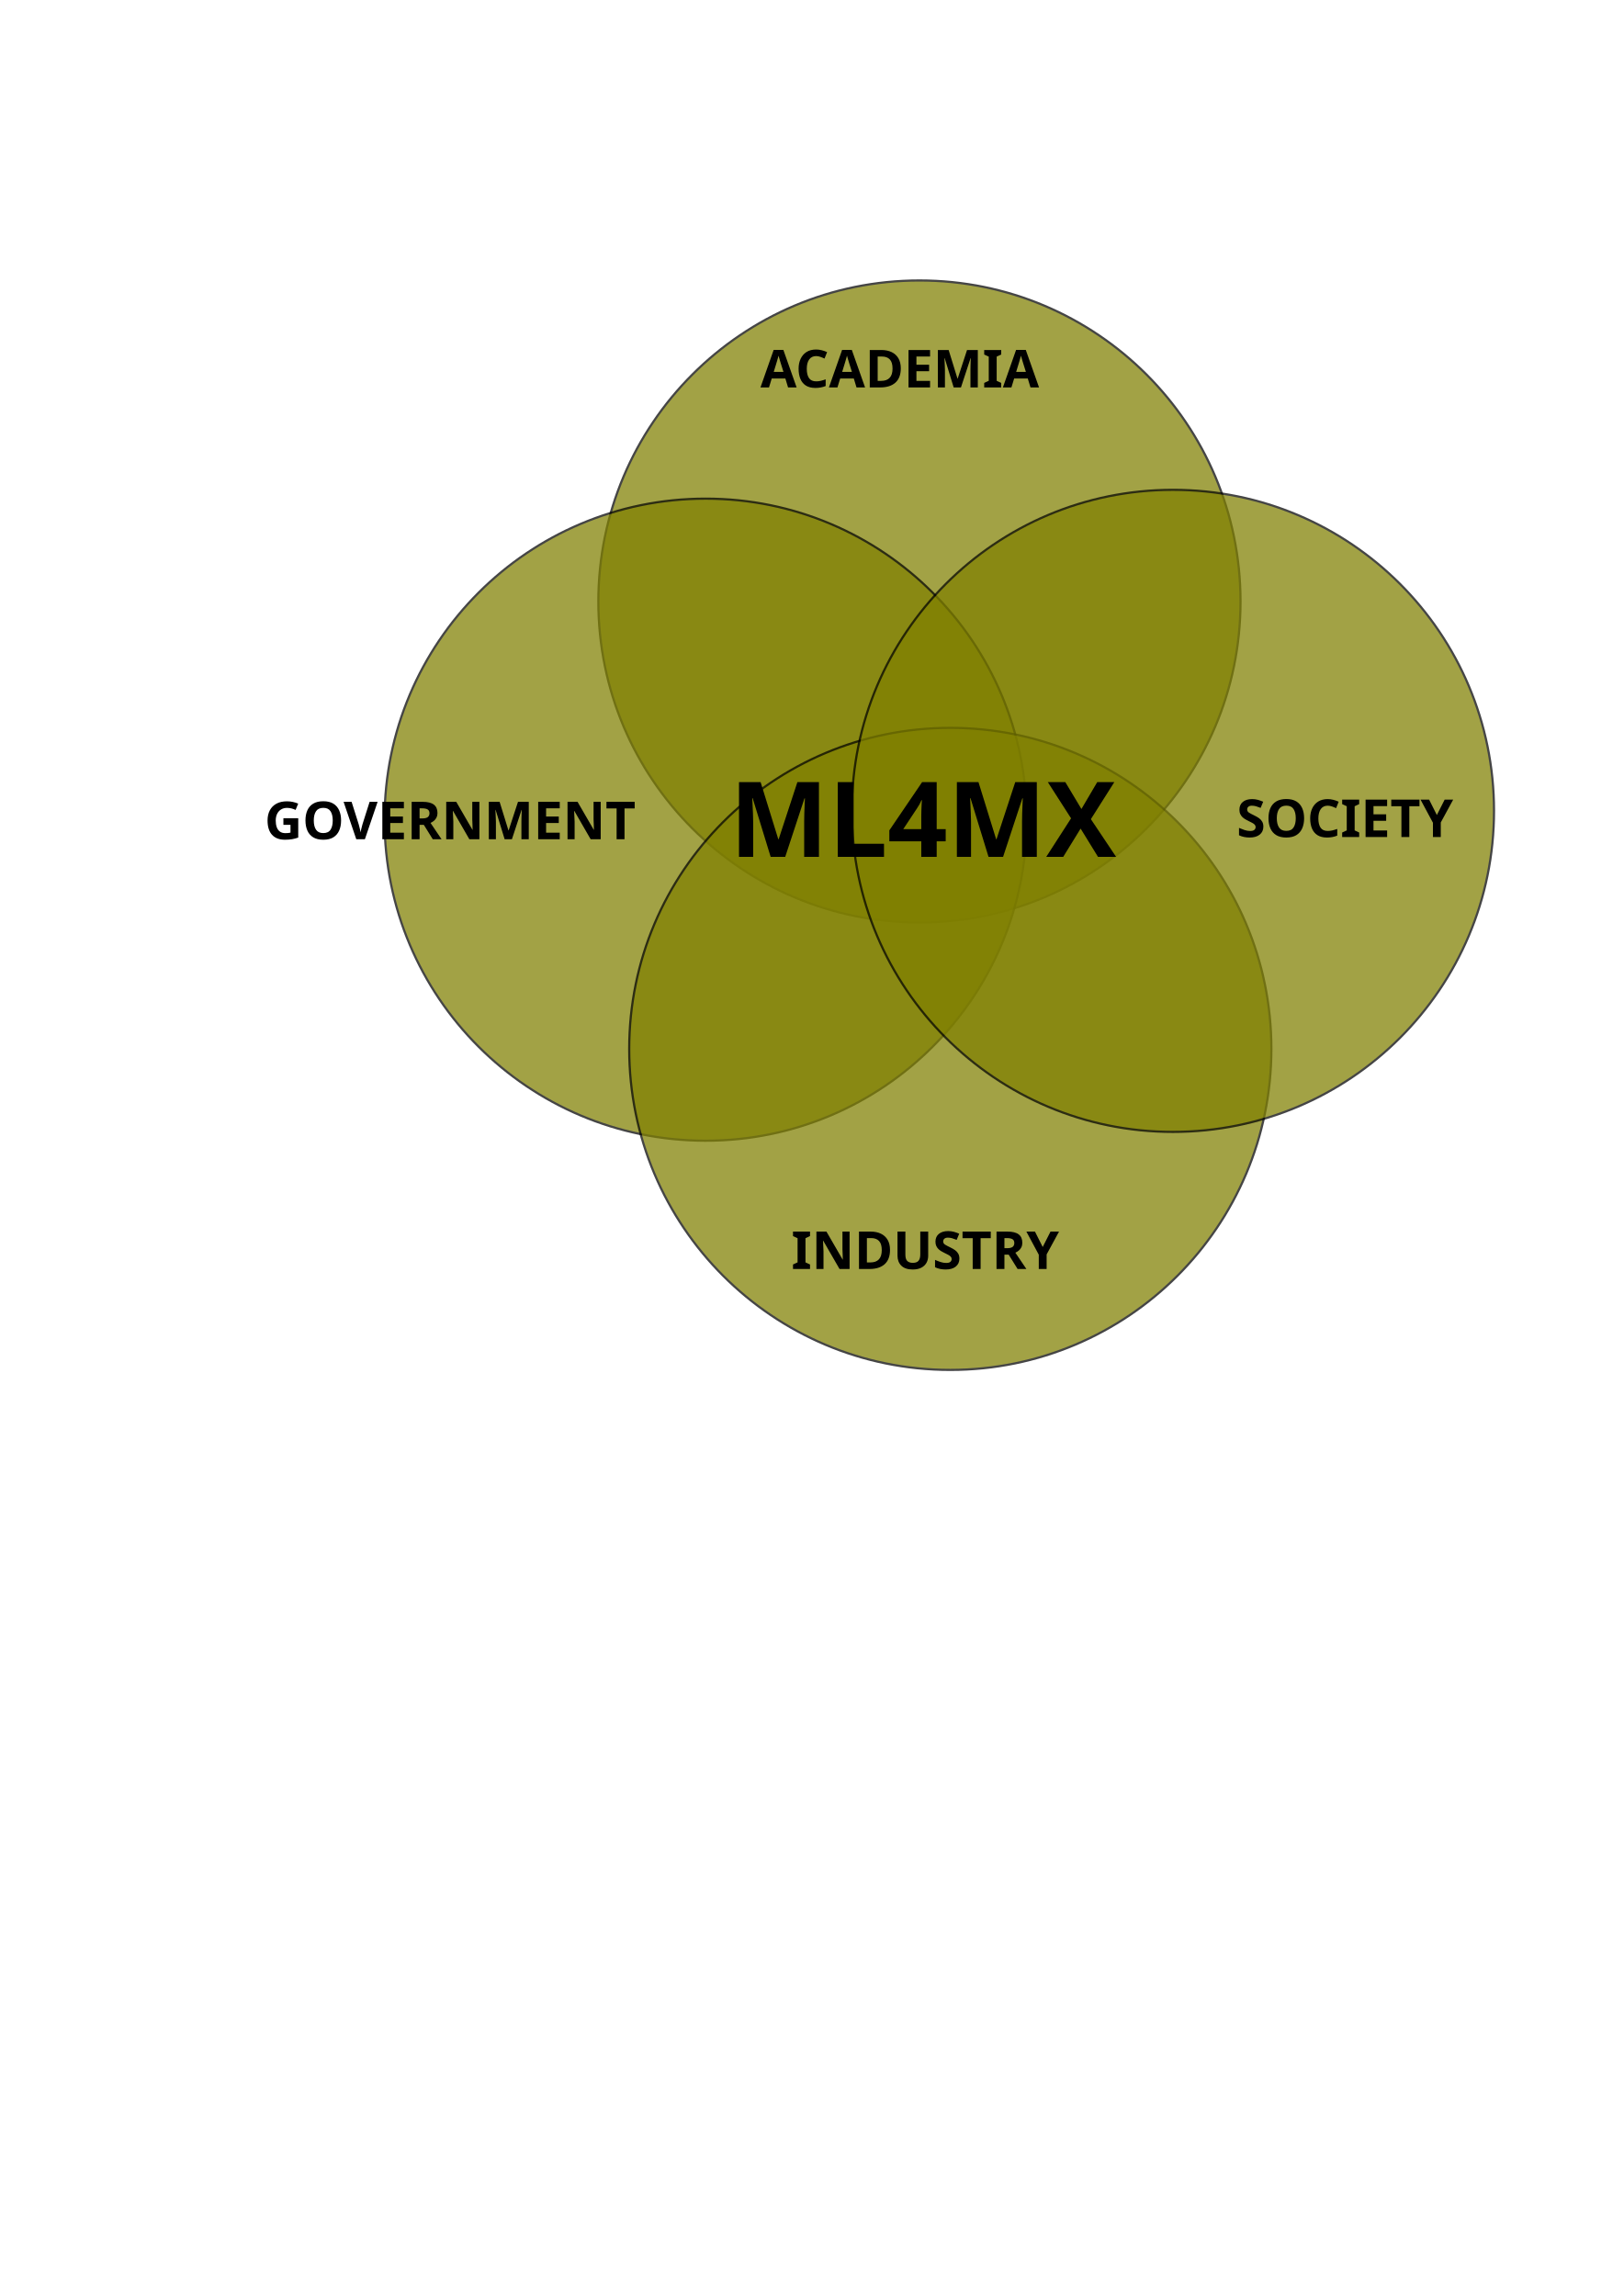
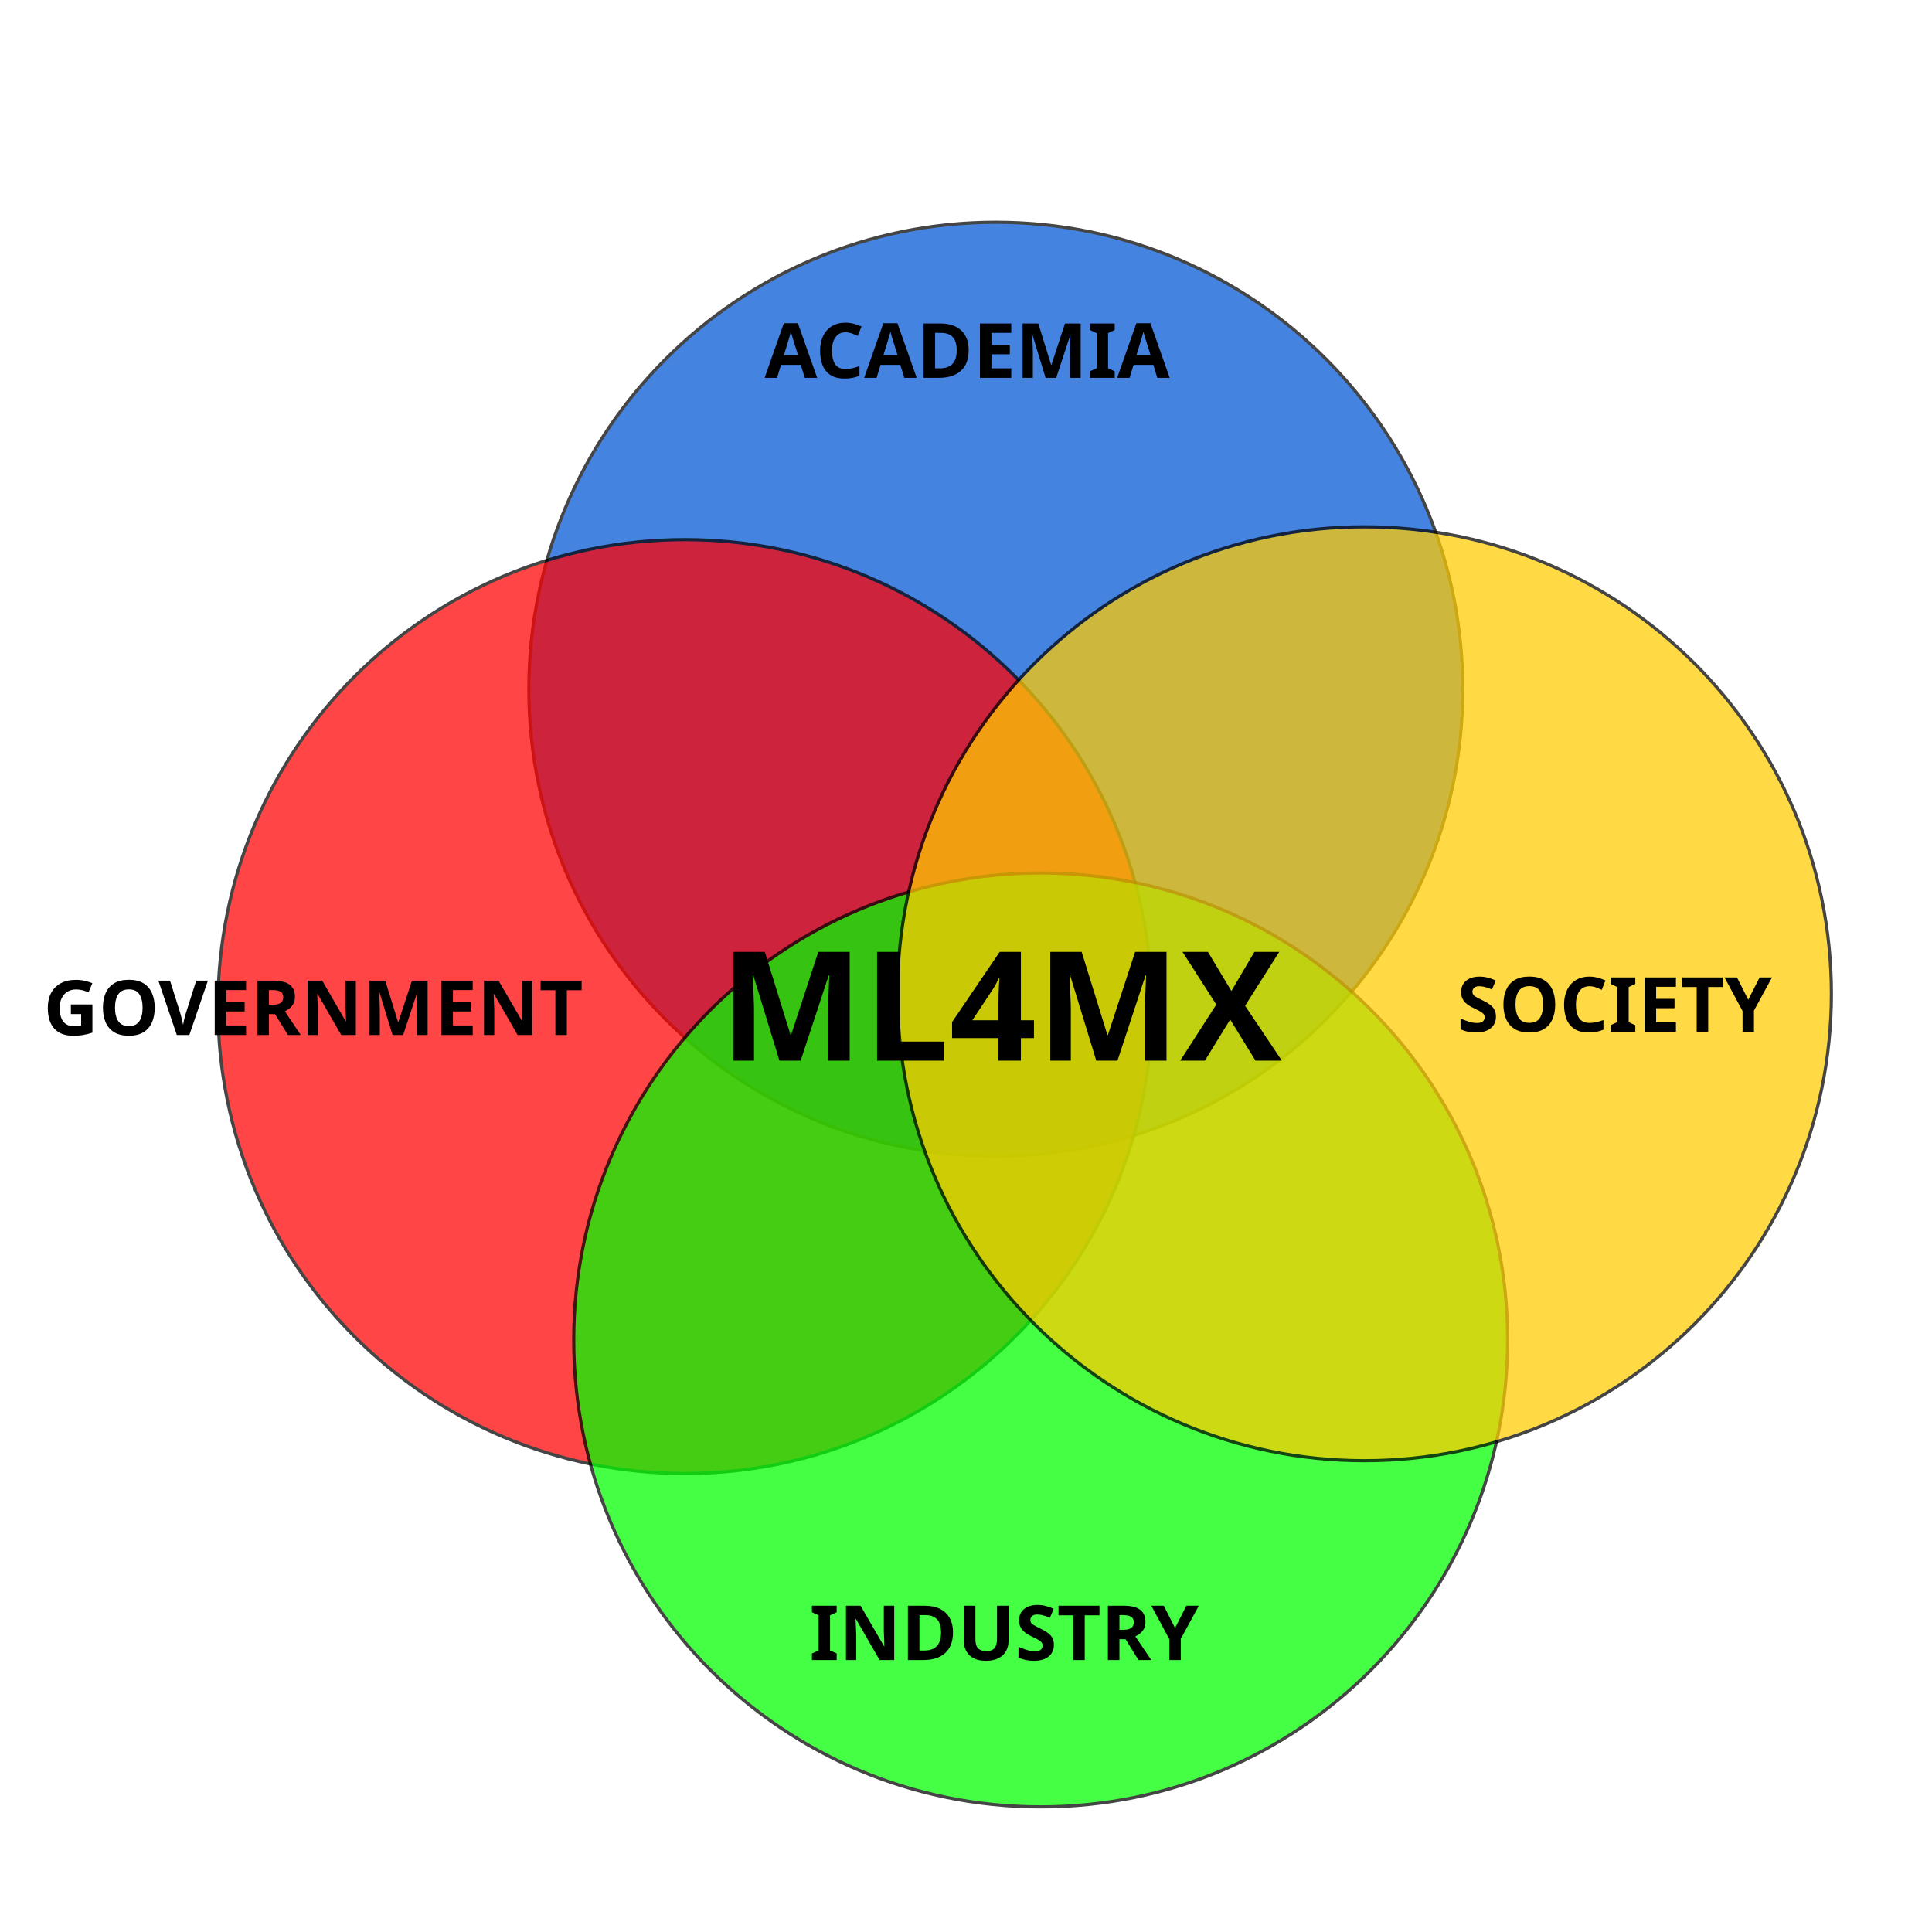
- <svg xmlns="http://www.w3.org/2000/svg" width="744.094" height="1052.362" id="svg2" version="1.1">
+ <svg xmlns="http://www.w3.org/2000/svg" width="450" height="450" id="svg2" version="1.1">
  <defs id="defs4" />
-   <g id="layer1">
-     <path style="opacity:0.728;fill:#808000;fill-opacity:1;stroke:#000000;stroke-width:1;stroke-miterlimit:4;stroke-opacity:1;stroke-dasharray:none" id="path2985" d="m 420,342.362 a 147.143,147.143 0 1 1 -294.286,0 147.143,147.143 0 1 1 294.286,0 z" transform="translate(148.4924,-66.67006)" />
-     <text xml:space="preserve" style="font-size:40px;font-style:normal;font-weight:normal;line-height:125%;letter-spacing:0px;word-spacing:0px;fill:#000000;fill-opacity:1;stroke:none;font-family:Sans" x="348.503" y="177.57" id="text2987">
-       <tspan id="tspan2989" x="348.503" y="177.57" style="font-size:24px;font-weight:bold;-inkscape-font-specification:Sans Bold">ACADEMIA</tspan>
+   <g id="layer1" transform="translate(0,-602.3622)">
+     <path style="opacity:0.728;fill:#0055d4;fill-opacity:1;stroke:#000000;stroke-width:1;stroke-miterlimit:4;stroke-opacity:1;stroke-dasharray:none" id="path2985" d="m 420,342.362 a 147.143,147.143 0 1 1 -294.286,0 147.143,147.143 0 1 1 294.286,0 z" transform="matrix(0.7391429,0,0,0.7391429,30.26101,509.8381)" />
+     <text xml:space="preserve" style="font-size:29.566px;font-style:normal;font-weight:normal;line-height:125%;letter-spacing:0px;word-spacing:0px;fill:#000000;fill-opacity:1;stroke:none;font-family:Sans" x="178.097" y="690.367" id="text2987">
+       <tspan id="tspan2989" x="178.097" y="690.367" style="font-size:17.739px;font-weight:bold;-inkscape-font-specification:Sans Bold">ACADEMIA</tspan>
    </text>
-     <path transform="translate(50.50763,33.33504)" d="m 420,342.362 a 147.143,147.143 0 1 1 -294.286,0 147.143,147.143 0 1 1 294.286,0 z" id="path2991" style="opacity:0.728;fill:#808000;fill-opacity:1;stroke:#000000;stroke-width:1;stroke-miterlimit:4;stroke-opacity:1;stroke-dasharray:none" />
-     <text id="text2993" y="384.651" x="121.218" style="font-size:40px;font-style:normal;font-weight:normal;line-height:125%;letter-spacing:0px;word-spacing:0px;fill:#000000;fill-opacity:1;stroke:none;font-family:Sans" xml:space="preserve">
-       <tspan y="384.651" x="121.218" id="tspan2995" style="font-size:24px;font-weight:bold;-inkscape-font-specification:Sans Bold">GOVERNMENT</tspan>
+     <path transform="matrix(0.7391429,0,0,0.7391429,-42.16376,583.7562)" d="m 420,342.362 a 147.143,147.143 0 1 1 -294.286,0 147.143,147.143 0 1 1 294.286,0 z" id="path2991" style="opacity:0.728;fill:#ff0000;fill-opacity:1;stroke:#000000;stroke-width:1;stroke-miterlimit:4;stroke-opacity:1;stroke-dasharray:none" />
+     <text id="text2993" y="843.429" x="10.102" style="font-size:29.566px;font-style:normal;font-weight:normal;line-height:125%;letter-spacing:0px;word-spacing:0px;fill:#000000;fill-opacity:1;stroke:none;font-family:Sans" xml:space="preserve">
+       <tspan y="843.429" x="10.102" id="tspan2995" style="font-size:17.739px;font-weight:bold;-inkscape-font-specification:Sans Bold">GOVERNMENT</tspan>
    </text>
-     <path transform="translate(162.6346,138.3909)" d="m 420,342.362 a 147.143,147.143 0 1 1 -294.286,0 147.143,147.143 0 1 1 294.286,0 z" id="path3001" style="opacity:0.728;fill:#808000;fill-opacity:1;stroke:#000000;stroke-width:1;stroke-miterlimit:4;stroke-opacity:1;stroke-dasharray:none" />
-     <text id="text2997" y="581.631" x="362.645" style="font-size:40px;font-style:normal;font-weight:normal;line-height:125%;letter-spacing:0px;word-spacing:0px;fill:#000000;fill-opacity:1;stroke:none;font-family:Sans" xml:space="preserve">
-       <tspan style="font-size:24px;font-weight:bold;-inkscape-font-specification:Sans Bold" y="581.631" x="362.645" id="tspan2999">INDUSTRY</tspan>
+     <path transform="matrix(0.7391429,0,0,0.7391429,40.71407,661.4075)" d="m 420,342.362 a 147.143,147.143 0 1 1 -294.286,0 147.143,147.143 0 1 1 294.286,0 z" id="path3001" style="opacity:0.728;fill:#00ff00;fill-opacity:1;stroke:#000000;stroke-width:1;stroke-miterlimit:4;stroke-opacity:1;stroke-dasharray:none" />
+     <text id="text2997" y="989.025" x="188.55" style="font-size:29.566px;font-style:normal;font-weight:normal;line-height:125%;letter-spacing:0px;word-spacing:0px;fill:#000000;fill-opacity:1;stroke:none;font-family:Sans" xml:space="preserve">
+       <tspan style="font-size:17.739px;font-weight:bold;-inkscape-font-specification:Sans Bold" y="989.025" x="188.55" id="tspan2999">INDUSTRY</tspan>
    </text>
-     <path style="opacity:0.728;fill:#808000;fill-opacity:1;stroke:#000000;stroke-width:1;stroke-miterlimit:4;stroke-opacity:1;stroke-dasharray:none" id="path3007" d="m 420,342.362 a 147.143,147.143 0 1 1 -294.286,0 147.143,147.143 0 1 1 294.286,0 z" transform="translate(264.66,29.29443)" />
-     <text xml:space="preserve" style="font-size:40px;font-style:normal;font-weight:normal;line-height:125%;letter-spacing:0px;word-spacing:0px;fill:#000000;fill-opacity:1;stroke:none;font-family:Sans" x="566.696" y="383.641" id="text3003">
-       <tspan id="tspan3005" x="566.696" y="383.641" style="font-size:24px;font-weight:bold;-inkscape-font-specification:Sans Bold">SOCIETY</tspan>
+     <path style="opacity:0.728;fill:#ffcc00;fill-opacity:1;stroke:#000000;stroke-width:1;stroke-miterlimit:4;stroke-opacity:1;stroke-dasharray:none" id="path3007" d="m 420,342.362 a 147.143,147.143 0 1 1 -294.286,0 147.143,147.143 0 1 1 294.286,0 z" transform="matrix(0.7391429,0,0,0.7391429,116.1254,580.7696)" />
+     <text xml:space="preserve" style="font-size:29.566px;font-style:normal;font-weight:normal;line-height:125%;letter-spacing:0px;word-spacing:0px;fill:#000000;fill-opacity:1;stroke:none;font-family:Sans" x="339.373" y="842.683" id="text3003">
+       <tspan id="tspan3005" x="339.373" y="842.683" style="font-size:17.739px;font-weight:bold;-inkscape-font-specification:Sans Bold">SOCIETY</tspan>
    </text>
-     <text xml:space="preserve" style="font-size:40px;font-style:normal;font-weight:normal;line-height:125%;letter-spacing:0px;word-spacing:0px;fill:#000000;fill-opacity:1;stroke:none;font-family:Sans" x="334.361" y="392.733" id="text3009">
-       <tspan style="font-size:48px;font-weight:bold;-inkscape-font-specification:Sans Bold" id="tspan3011" x="334.361" y="392.733">ML4MX</tspan>
+     <text xml:space="preserve" style="font-size:29.566px;font-style:normal;font-weight:normal;line-height:125%;letter-spacing:0px;word-spacing:0px;fill:#000000;fill-opacity:1;stroke:none;font-family:Sans" x="167.644" y="849.402" id="text3009">
+       <tspan style="font-size:35.479px;font-weight:bold;-inkscape-font-specification:Sans Bold" id="tspan3011" x="167.644" y="849.402">ML4MX</tspan>
    </text>
  </g>
</svg>
